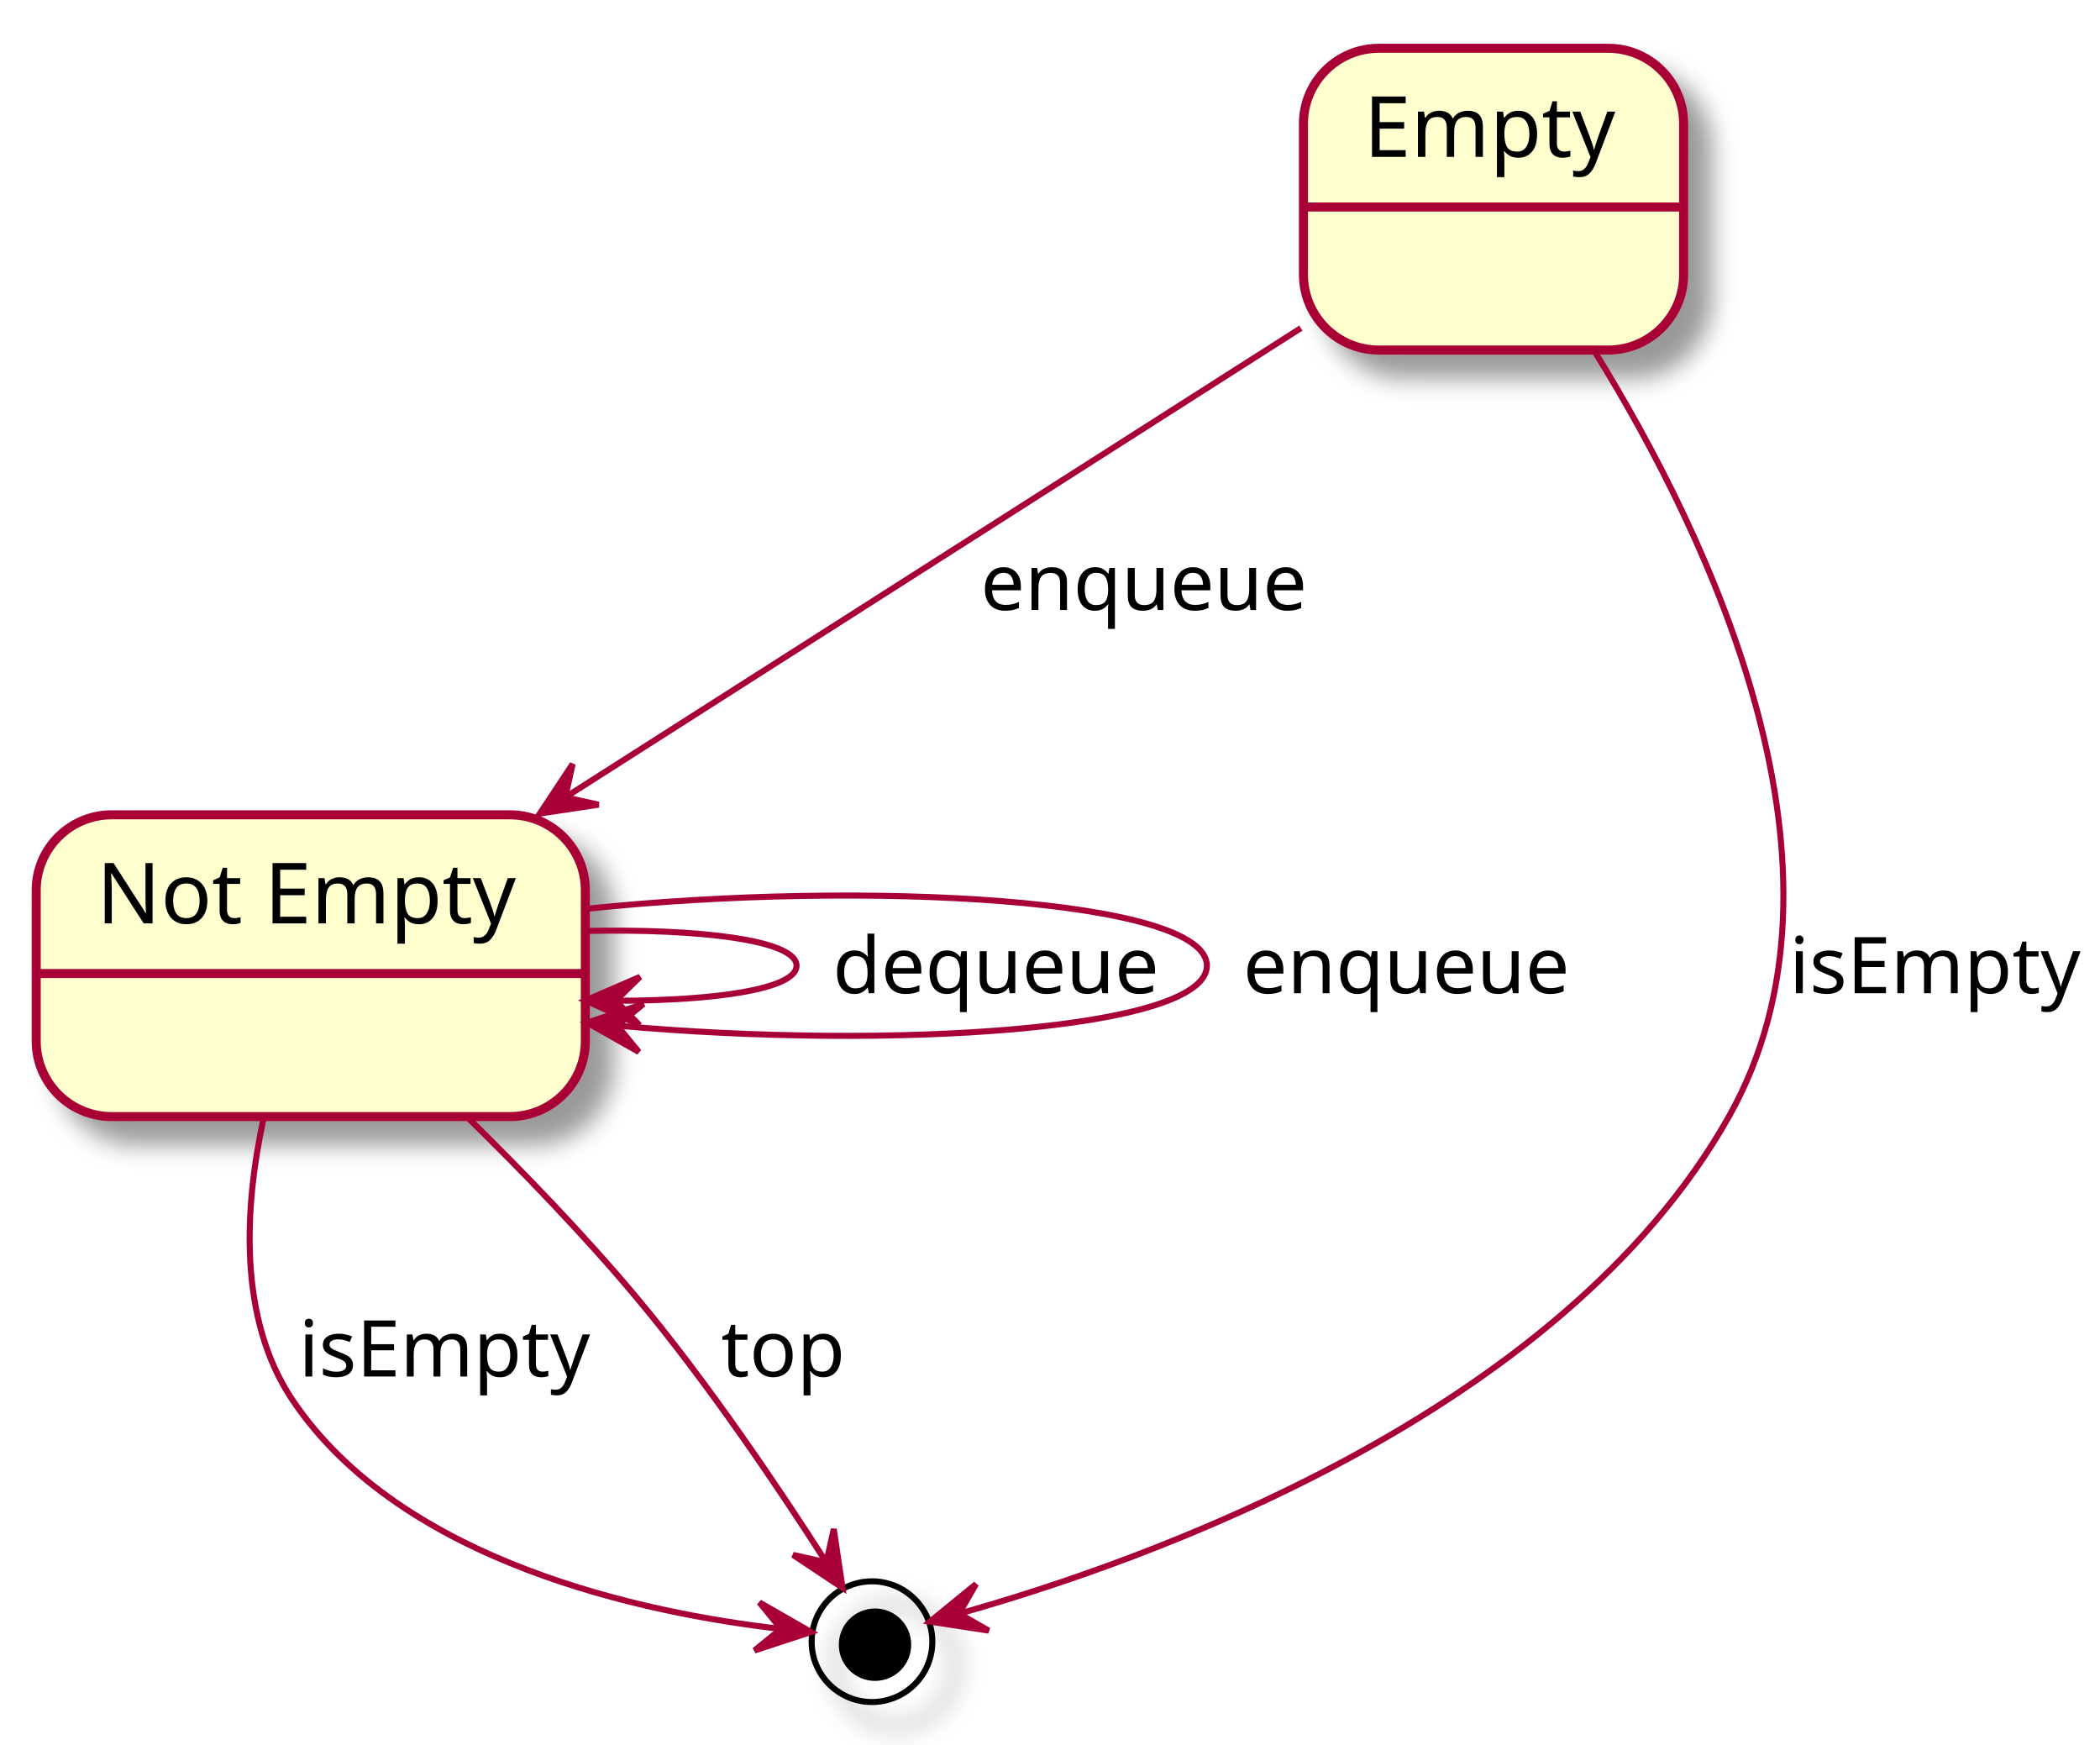
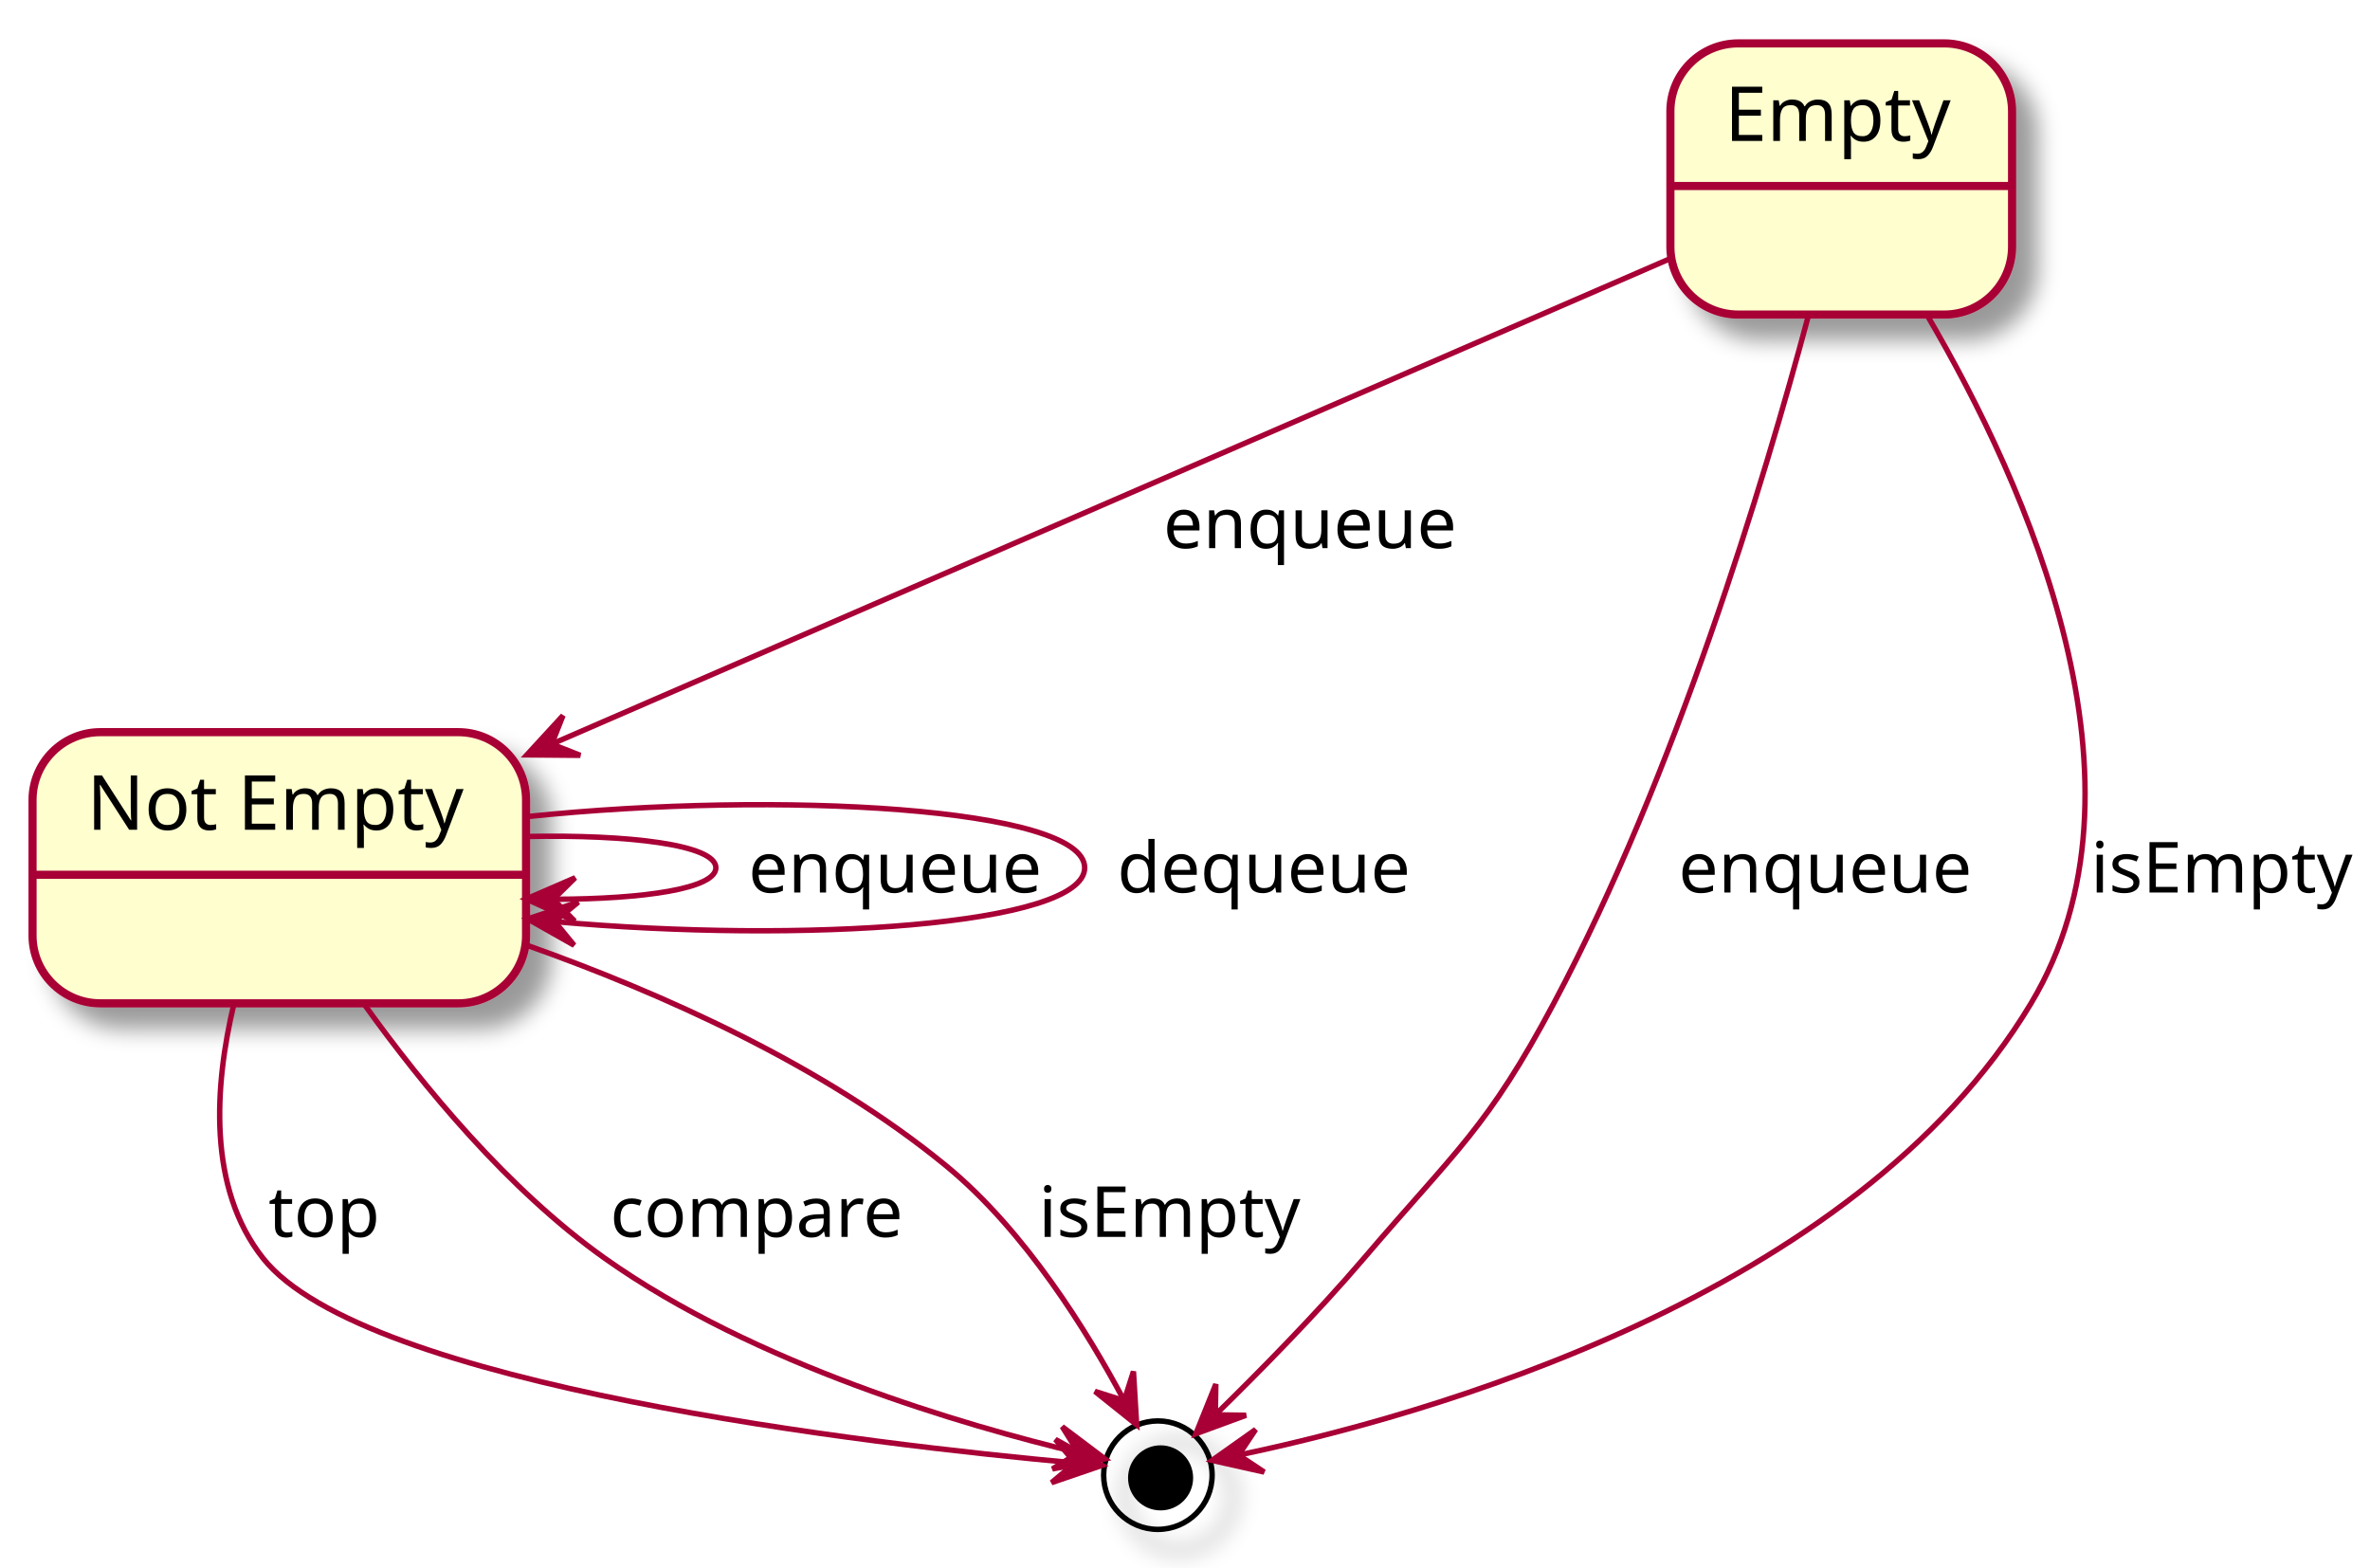
- <svg xmlns="http://www.w3.org/2000/svg" contentScriptType="application/ecmascript" contentStyleType="text/css" height="289px" preserveAspectRatio="none" style="width:348px;height:289px;" version="1.1" viewBox="0 0 348 289" width="348px" zoomAndPan="magnify">
+ <svg xmlns="http://www.w3.org/2000/svg" contentScriptType="application/ecmascript" contentStyleType="text/css" height="289px" preserveAspectRatio="none" style="width:437px;height:289px;" version="1.1" viewBox="0 0 437 289" width="437px" zoomAndPan="magnify">
  <defs>
-     <filter height="300%" id="f2ysm3j" width="300%" x="-1" y="-1">
+     <filter height="300%" id="f5w4qzo" width="300%" x="-1" y="-1">
      <feGaussianBlur result="blurOut" stdDeviation="2.0" />
      <feColorMatrix in="blurOut" result="blurOut2" type="matrix" values="0 0 0 0 0 0 0 0 0 0 0 0 0 0 0 0 0 0 .4 0" />
      <feOffset dx="4.0" dy="4.0" in="blurOut2" result="blurOut3" />
      <feBlend in="SourceGraphic" in2="blurOut3" mode="normal" />
    </filter>
  </defs>
  <g>
-     <rect fill="#FEFECE" filter="url(#f2ysm3j)" height="50" rx="12.5" ry="12.5" style="stroke: #A80036; stroke-width: 1.5;" width="63" x="216" y="8" />
-     <line style="stroke: #A80036; stroke-width: 1.5;" x1="216" x2="279" y1="34.297" y2="34.297" />
-     <text fill="#000000" font-family="sans-serif" font-size="14" lengthAdjust="spacingAndGlyphs" textLength="43" x="226" y="25.995">Empty</text>
-     <rect fill="#FEFECE" filter="url(#f2ysm3j)" height="50" rx="12.5" ry="12.5" style="stroke: #A80036; stroke-width: 1.5;" width="91" x="6" y="135" />
+     <rect fill="#FEFECE" filter="url(#f5w4qzo)" height="50" rx="12.5" ry="12.5" style="stroke: #A80036; stroke-width: 1.5;" width="63" x="308" y="8" />
+     <line style="stroke: #A80036; stroke-width: 1.5;" x1="308" x2="371" y1="34.297" y2="34.297" />
+     <text fill="#000000" font-family="sans-serif" font-size="14" lengthAdjust="spacingAndGlyphs" textLength="43" x="318" y="25.995">Empty</text>
+     <rect fill="#FEFECE" filter="url(#f5w4qzo)" height="50" rx="12.5" ry="12.5" style="stroke: #A80036; stroke-width: 1.5;" width="91" x="6" y="135" />
    <line style="stroke: #A80036; stroke-width: 1.5;" x1="6" x2="97" y1="161.297" y2="161.297" />
    <text fill="#000000" font-family="sans-serif" font-size="14" lengthAdjust="spacingAndGlyphs" textLength="71" x="16" y="152.995">Not Empty</text>
-     <ellipse cx="144.5" cy="272" fill="none" filter="url(#f2ysm3j)" rx="10" ry="10" style="stroke: #000000; stroke-width: 1.0;" />
-     <ellipse cx="145" cy="272.5" fill="#000000" rx="6" ry="6" style="stroke: none; stroke-width: 1.0;" />
-     <path d="M215.573,54.362 C182.426,75.502 130.401,108.681 93.839,131.998 " fill="none" style="stroke: #A80036; stroke-width: 1.0;" />
-     <polygon fill="#A80036" points="89.46,134.791,99.199,133.324,93.675,132.102,94.897,126.579,89.46,134.791" style="stroke: #A80036; stroke-width: 1.0;" />
-     <text fill="#000000" font-family="sans-serif" font-size="13" lengthAdjust="spacingAndGlyphs" textLength="56" x="162.5" y="101.067">enqueue</text>
-     <path d="M264.225,58.188 C283.45,89.264 309.561,144.074 286.5,185 C258.547,234.609 189.163,258.868 158.947,267.358 " fill="none" style="stroke: #A80036; stroke-width: 1.0;" />
-     <polygon fill="#A80036" points="154.111,268.675,163.846,270.168,158.935,267.361,161.743,262.45,154.111,268.675" style="stroke: #A80036; stroke-width: 1.0;" />
-     <text fill="#000000" font-family="sans-serif" font-size="13" lengthAdjust="spacingAndGlyphs" textLength="51" x="296.5" y="164.567">isEmpty</text>
-     <path d="M43.67,185.327 C40.488,200.036 39.406,218.49 48.5,232 C66.651,258.965 107.004,267.294 129.176,269.861 " fill="none" style="stroke: #A80036; stroke-width: 1.0;" />
-     <polygon fill="#A80036" points="134.396,270.397,125.851,265.5,129.422,269.887,125.035,273.459,134.396,270.397" style="stroke: #A80036; stroke-width: 1.0;" />
-     <text fill="#000000" font-family="sans-serif" font-size="13" lengthAdjust="spacingAndGlyphs" textLength="51" x="49.5" y="228.067">isEmpty</text>
-     <path d="M77.464,185.123 C86.687,194.16 96.906,204.731 105.5,215 C117.449,229.277 129.423,247.127 136.89,258.784 " fill="none" style="stroke: #A80036; stroke-width: 1.0;" />
-     <polygon fill="#A80036" points="139.614,263.076,138.168,253.334,136.934,258.854,131.414,257.621,139.614,263.076" style="stroke: #A80036; stroke-width: 1.0;" />
-     <text fill="#000000" font-family="sans-serif" font-size="13" lengthAdjust="spacingAndGlyphs" textLength="21" x="119.5" y="228.067">top</text>
+     <ellipse cx="213.5" cy="272" fill="none" filter="url(#f5w4qzo)" rx="10" ry="10" style="stroke: #000000; stroke-width: 1.0;" />
+     <ellipse cx="214" cy="272.5" fill="#000000" rx="6" ry="6" style="stroke: none; stroke-width: 1.0;" />
+     <path d="M307.855,47.735 C258.182,69.294 161.46,111.274 102.064,137.054 " fill="none" style="stroke: #A80036; stroke-width: 1.0;" />
+     <polygon fill="#A80036" points="97.145,139.189,106.993,139.274,101.731,137.198,103.808,131.936,97.145,139.189" style="stroke: #A80036; stroke-width: 1.0;" />
+     <text fill="#000000" font-family="sans-serif" font-size="13" lengthAdjust="spacingAndGlyphs" textLength="56" x="214.5" y="101.067">enqueue</text>
+     <path d="M333.446,58.209 C325.246,88.837 309.005,142.687 286.5,185 C274.27,207.994 268.403,212.185 251.5,232 C242.748,242.26 231.95,253.196 224.104,260.868 " fill="none" style="stroke: #A80036; stroke-width: 1.0;" />
+     <polygon fill="#A80036" points="220.511,264.355,229.755,260.957,224.099,260.873,224.183,255.216,220.511,264.355" style="stroke: #A80036; stroke-width: 1.0;" />
+     <text fill="#000000" font-family="sans-serif" font-size="13" lengthAdjust="spacingAndGlyphs" textLength="56" x="309.5" y="164.567">enqueue</text>
+     <path d="M355.384,58.192 C373.756,89.515 398.578,144.841 374.5,185 C341.863,239.434 261.747,261.334 228.421,268.288 " fill="none" style="stroke: #A80036; stroke-width: 1.0;" />
+     <polygon fill="#A80036" points="223.488,269.278,233.099,271.428,228.39,268.294,231.524,263.585,223.488,269.278" style="stroke: #A80036; stroke-width: 1.0;" />
+     <text fill="#000000" font-family="sans-serif" font-size="13" lengthAdjust="spacingAndGlyphs" textLength="51" x="385.5" y="164.567">isEmpty</text>
    <path d="M97.016,154.239 C115.95,153.841 132,155.762 132,160 C132,163.841 118.818,165.778 102.254,165.812 " fill="none" style="stroke: #A80036; stroke-width: 1.0;" />
    <polygon fill="#A80036" points="97.016,165.761,105.976,169.848,102.015,165.809,106.054,161.848,97.016,165.761" style="stroke: #A80036; stroke-width: 1.0;" />
-     <text fill="#000000" font-family="sans-serif" font-size="13" lengthAdjust="spacingAndGlyphs" textLength="56" x="138" y="164.567">dequeue</text>
+     <text fill="#000000" font-family="sans-serif" font-size="13" lengthAdjust="spacingAndGlyphs" textLength="56" x="138" y="164.567">enqueue</text>
    <path d="M97.291,150.561 C143.482,145.743 200,148.89 200,160 C200,170.698 147.599,174.012 102.473,169.943 " fill="none" style="stroke: #A80036; stroke-width: 1.0;" />
    <polygon fill="#A80036" points="97.291,169.439,105.862,174.291,102.268,169.923,106.636,166.328,97.291,169.439" style="stroke: #A80036; stroke-width: 1.0;" />
-     <text fill="#000000" font-family="sans-serif" font-size="13" lengthAdjust="spacingAndGlyphs" textLength="56" x="206" y="164.567">enqueue</text>
+     <text fill="#000000" font-family="sans-serif" font-size="13" lengthAdjust="spacingAndGlyphs" textLength="56" x="206" y="164.567">dequeue</text>
+     <path d="M43.116,185.172 C39.545,200.19 38.242,219.035 48.5,232 C67.126,255.542 160.816,266.327 198.131,269.739 " fill="none" style="stroke: #A80036; stroke-width: 1.0;" />
+     <polygon fill="#A80036" points="203.212,270.19,194.6,265.411,198.232,269.748,193.894,273.38,203.212,270.19" style="stroke: #A80036; stroke-width: 1.0;" />
+     <text fill="#000000" font-family="sans-serif" font-size="13" lengthAdjust="spacingAndGlyphs" textLength="21" x="49.5" y="228.067">top</text>
+     <path d="M67.134,185.14 C78.019,200.336 93.733,219.391 111.5,232 C139.151,251.623 177.949,262.863 198.824,267.855 " fill="none" style="stroke: #A80036; stroke-width: 1.0;" />
+     <polygon fill="#A80036" points="203.727,268.991,195.862,263.063,198.856,267.862,194.056,270.856,203.727,268.991" style="stroke: #A80036; stroke-width: 1.0;" />
+     <text fill="#000000" font-family="sans-serif" font-size="13" lengthAdjust="spacingAndGlyphs" textLength="57" x="112.5" y="228.067">compare</text>
+     <path d="M97.176,174.301 C121.889,183.072 151.891,196.413 174.5,215 C189.043,226.956 200.558,245.646 207.201,258.103 " fill="none" style="stroke: #A80036; stroke-width: 1.0;" />
+     <polygon fill="#A80036" points="209.585,262.705,208.997,252.873,207.285,258.265,201.894,256.553,209.585,262.705" style="stroke: #A80036; stroke-width: 1.0;" />
+     <text fill="#000000" font-family="sans-serif" font-size="13" lengthAdjust="spacingAndGlyphs" textLength="51" x="191.5" y="228.067">isEmpty</text>
  </g>
</svg>
